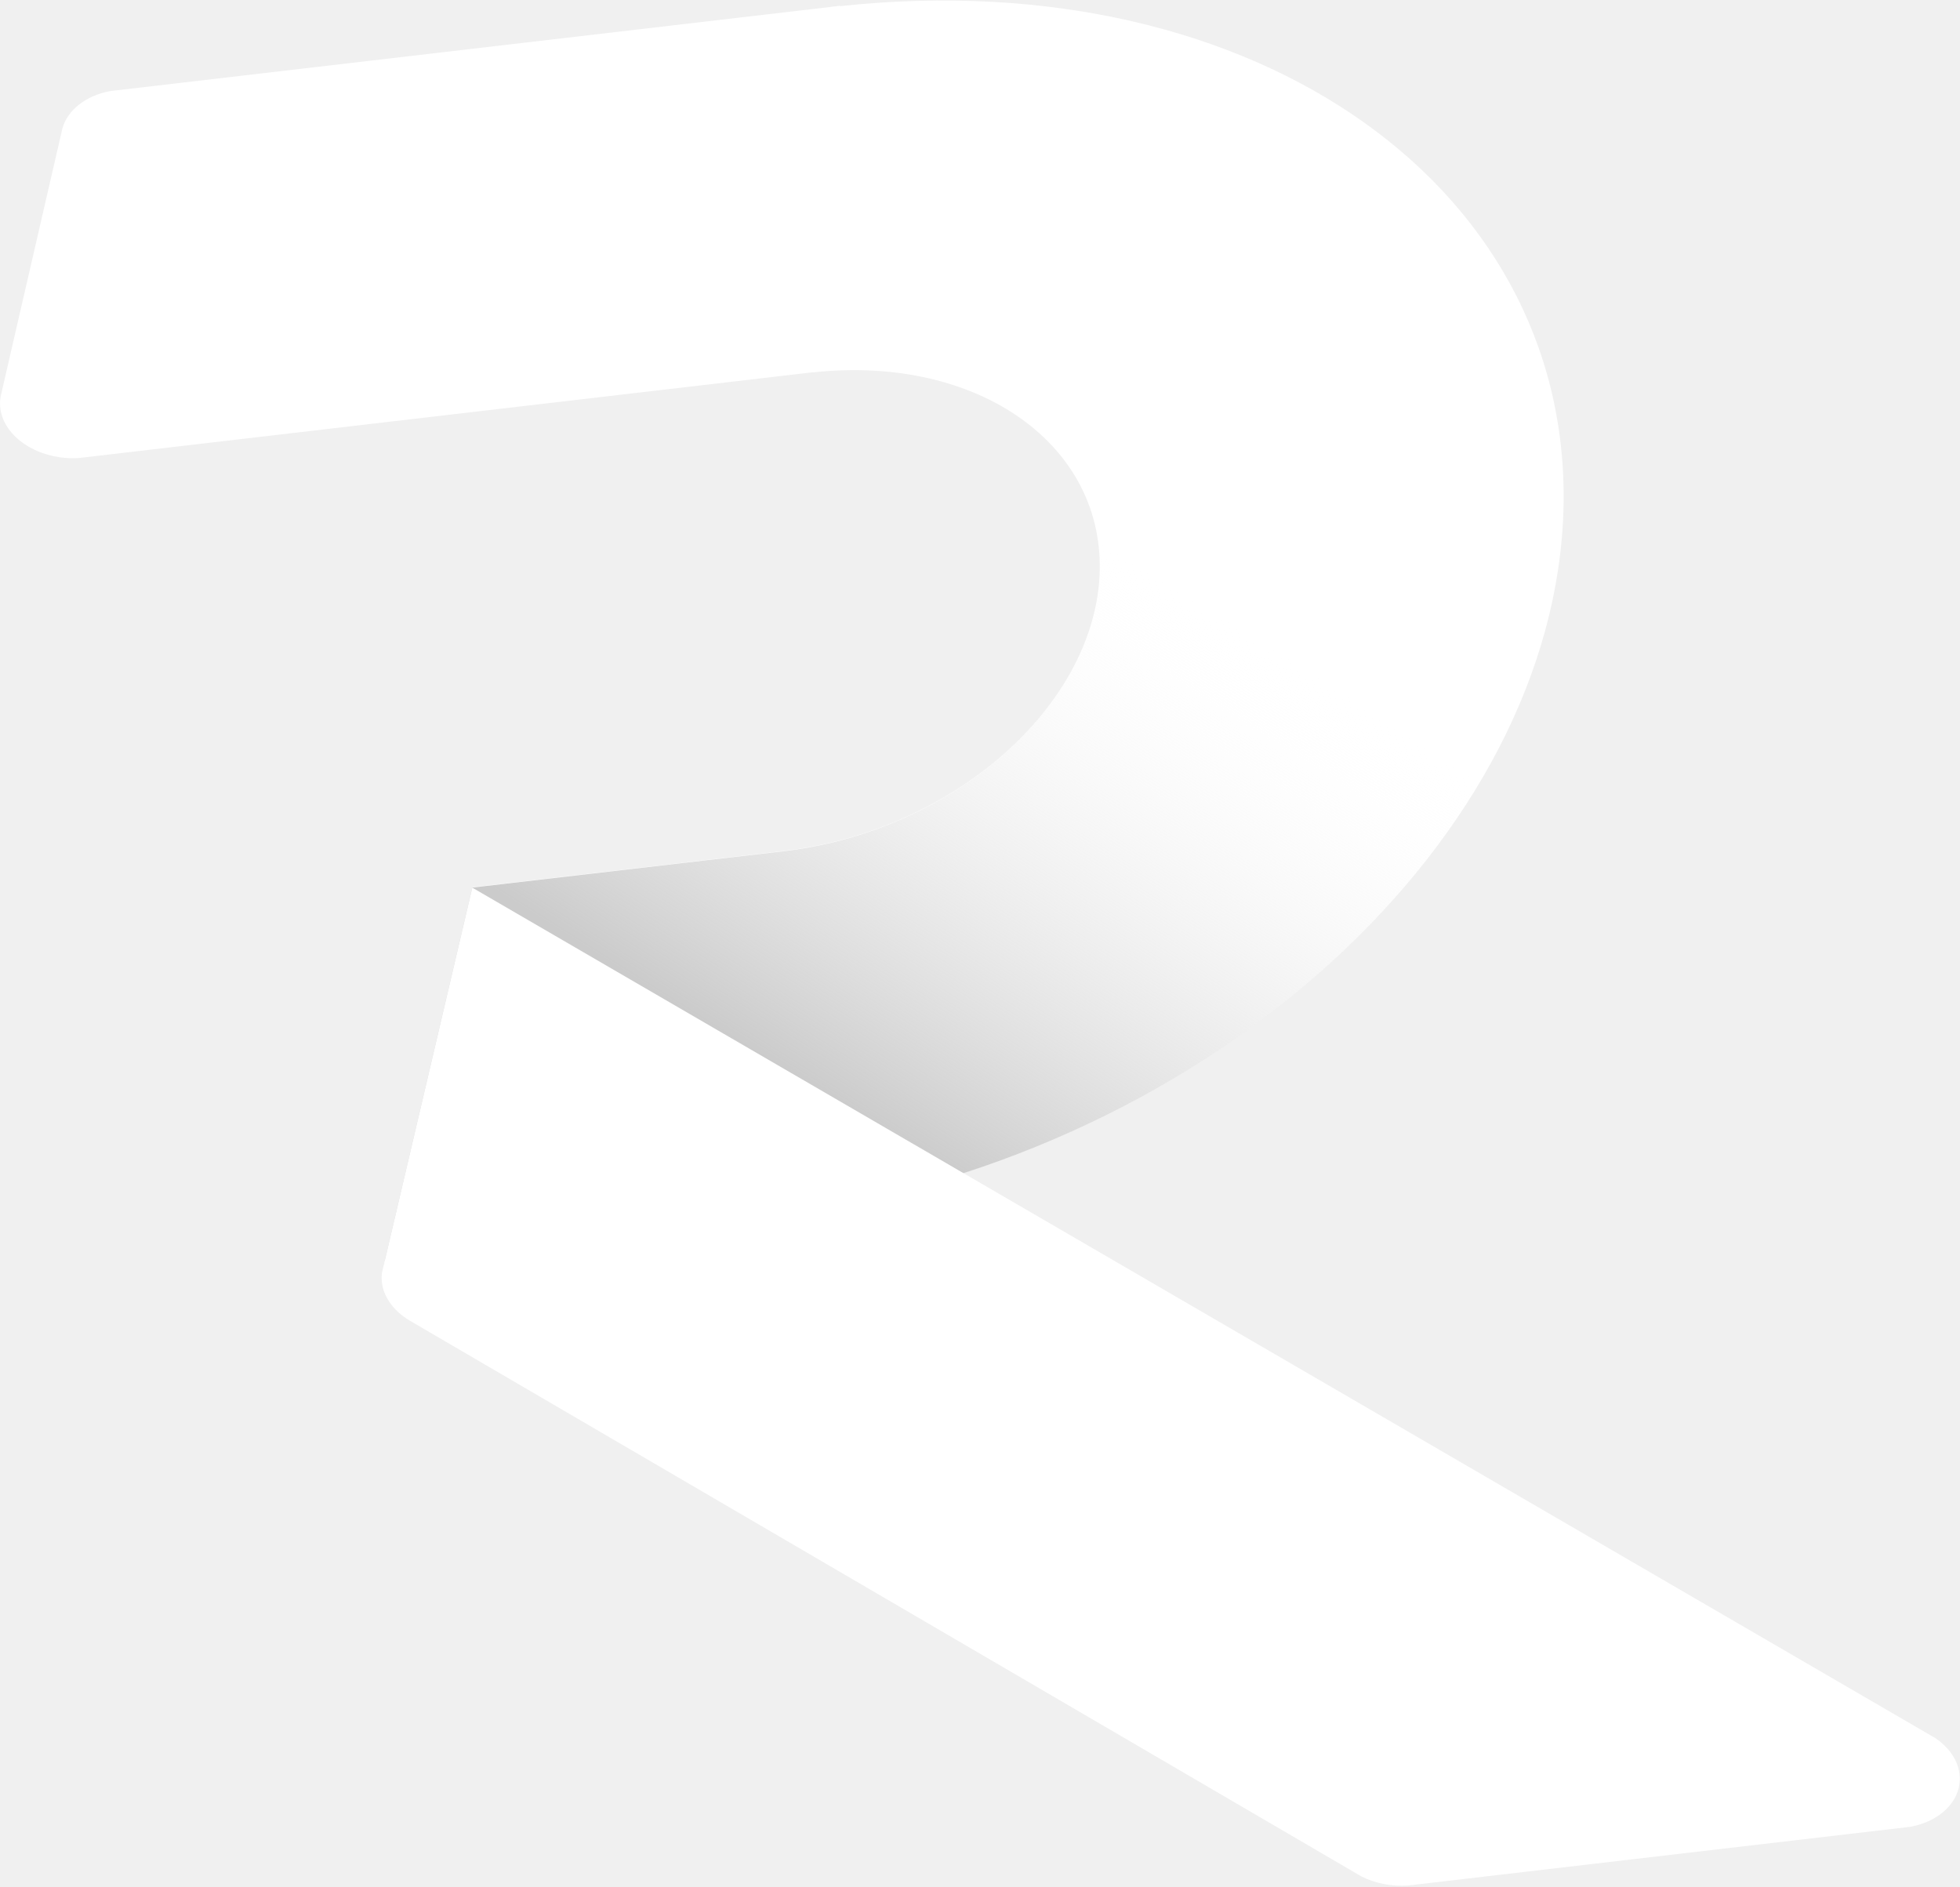
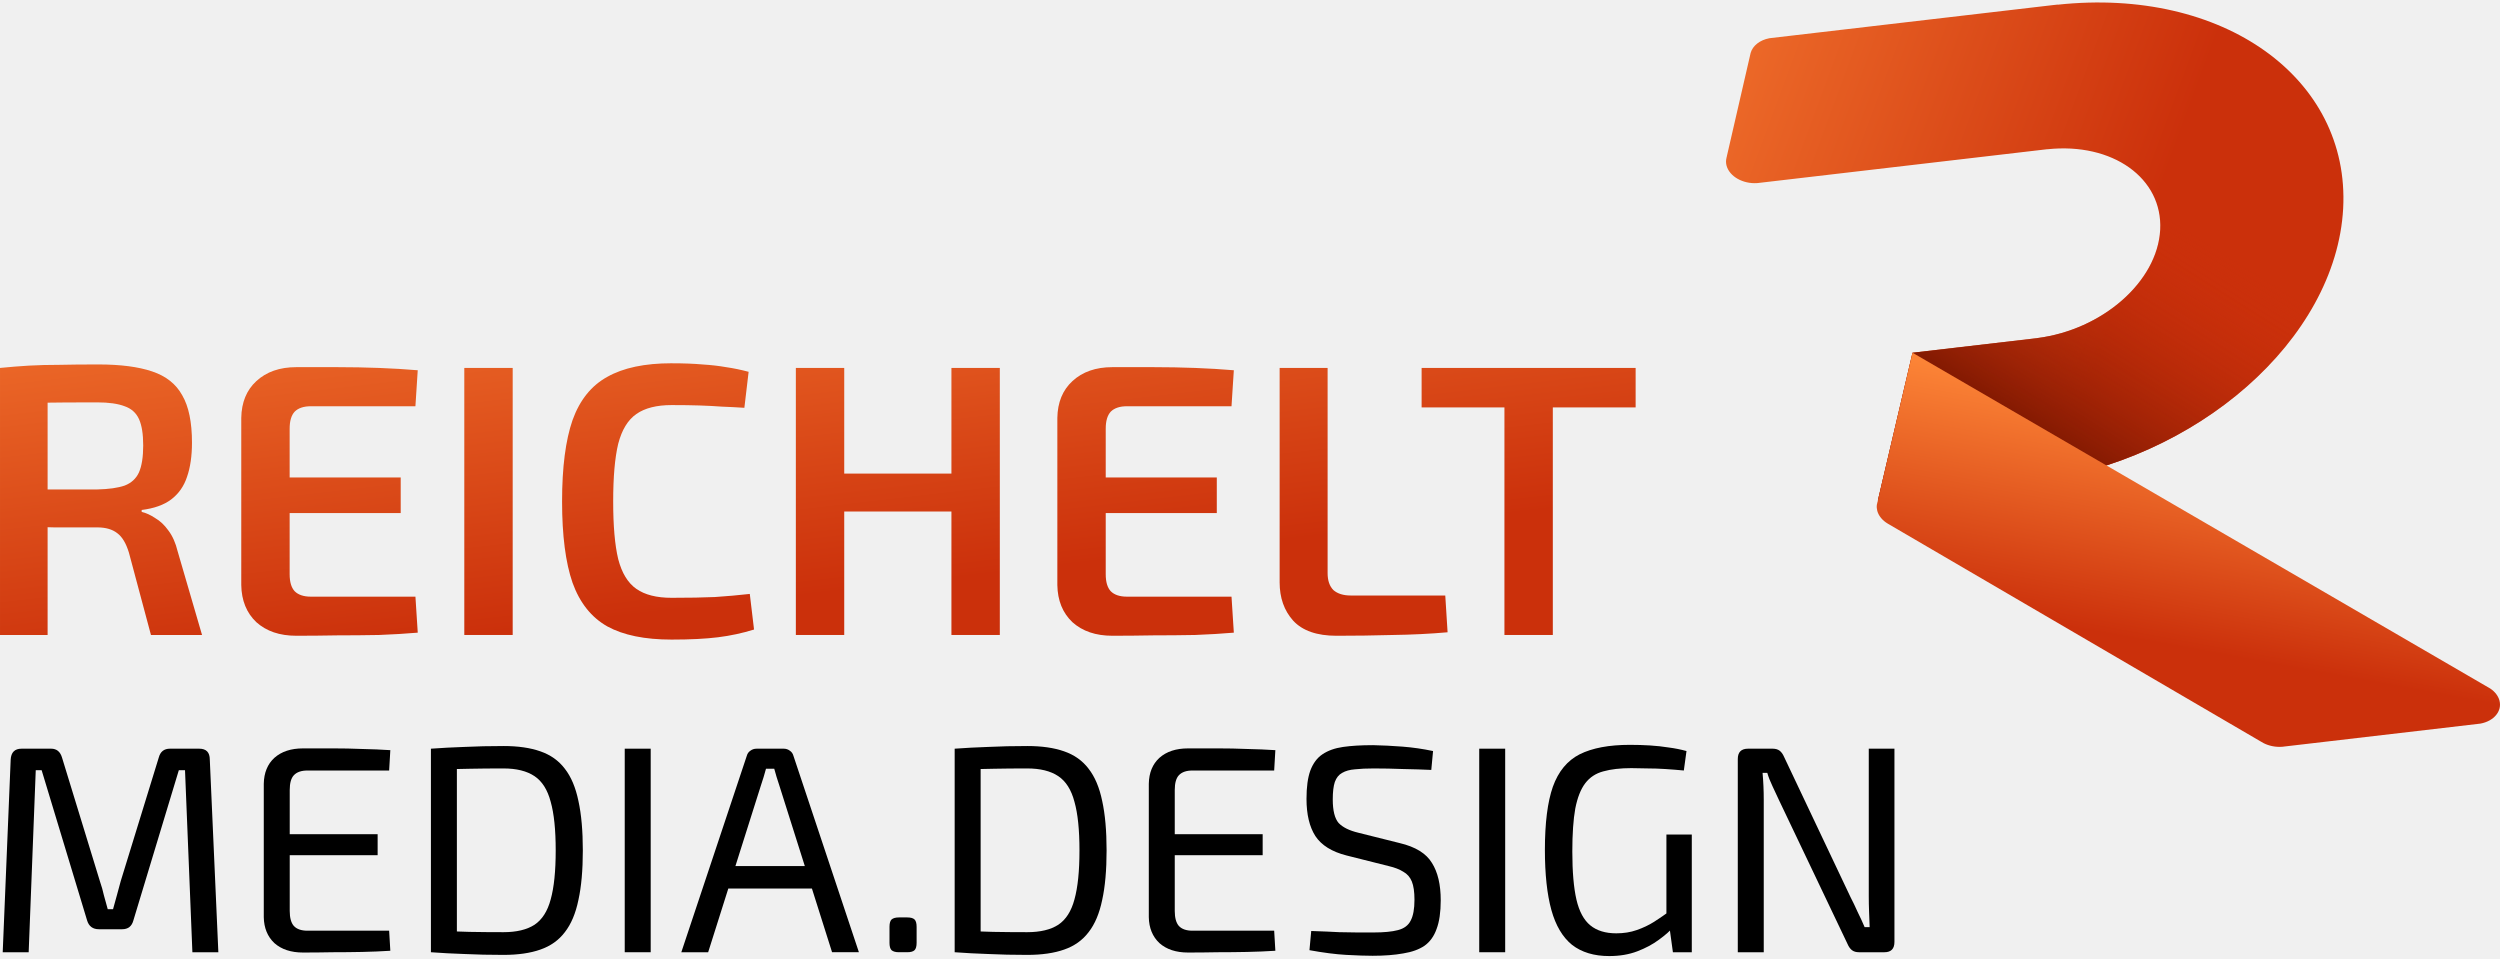
- <svg xmlns="http://www.w3.org/2000/svg" xmlns:xlink="http://www.w3.org/1999/xlink" width="80" height="77" viewBox="0 0 19.986 19.223">
-   <defs>
-     <linearGradient xlink:href="#linearGradient993" id="linearGradient982" gradientUnits="userSpaceOnUse" gradientTransform="matrix(0.1356722,-0.00423588,0.00338703,0.1084842,14.91784,256.8395)" x1="204.863" y1="118.217" x2="230.188" y2="88.263" />
-     <linearGradient id="linearGradient993">
-       <stop style="stop-color:#cbcbcb;stop-opacity:1" offset="0" />
-       <stop style="stop-color:#ffffff;stop-opacity:0" offset="1" />
+ <svg xmlns="http://www.w3.org/2000/svg" xmlns:xlink="http://www.w3.org/1999/xlink" width="193" height="74" viewBox="0 0 192.892 73.577" id="svg8">
+   <defs id="defs2">
+     <linearGradient id="linearGradient906">
+       <stop style="stop-color:#ff8939;stop-opacity:1" offset="0" id="stop902" />
+       <stop style="stop-color:#cb300b;stop-opacity:1" offset="1" id="stop904" />
    </linearGradient>
+     <linearGradient id="linearGradient885">
+       <stop style="stop-color:#851a02;stop-opacity:1" offset="0" id="stop881" />
+       <stop style="stop-color:#cb300b;stop-opacity:0" offset="1" id="stop883" />
+     </linearGradient>
+     <linearGradient xlink:href="#linearGradient906" id="linearGradient834" gradientUnits="userSpaceOnUse" gradientTransform="translate(-150.6235,-179.7277)" x1="142.78" y1="32.322" x2="232.55" y2="65.49" />
+     <linearGradient xlink:href="#linearGradient885" id="linearGradient836" gradientUnits="userSpaceOnUse" gradientTransform="matrix(1.00481,-0.03137163,0.02508491,0.8034512,-140.8865,-163.1128)" x1="204.863" y1="118.217" x2="230.188" y2="88.263" />
+     <linearGradient xlink:href="#linearGradient906" id="linearGradient838" gradientUnits="userSpaceOnUse" gradientTransform="translate(-150.6235,-179.7277)" x1="223.573" y1="95.633" x2="217.336" y2="129.84" />
+     <linearGradient xlink:href="#linearGradient906" id="linearGradient912" gradientUnits="userSpaceOnUse" gradientTransform="matrix(1.931011,0,0,1.931011,-148.0529,297.684)" x1="93.07" y1="-132.89" x2="95.522" y2="-111.723" />
+     <linearGradient xlink:href="#linearGradient906" id="linearGradient914" gradientUnits="userSpaceOnUse" gradientTransform="matrix(1.931011,0,0,1.931011,-148.214,297.684)" x1="93.07" y1="-132.89" x2="95.522" y2="-111.723" />
+     <linearGradient xlink:href="#linearGradient906" id="linearGradient917" gradientUnits="userSpaceOnUse" gradientTransform="matrix(1.931011,0,0,1.931011,-148.214,297.684)" x1="93.07" y1="-132.89" x2="95.522" y2="-111.723" />
+     <linearGradient xlink:href="#linearGradient906" id="linearGradient919" gradientUnits="userSpaceOnUse" gradientTransform="matrix(1.931011,0,0,1.931011,-148.2945,297.684)" x1="93.07" y1="-132.89" x2="95.522" y2="-111.723" />
+     <linearGradient xlink:href="#linearGradient906" id="linearGradient921" gradientUnits="userSpaceOnUse" gradientTransform="matrix(1.931011,0,0,1.931011,-148.2945,297.684)" x1="93.07" y1="-132.89" x2="95.522" y2="-111.723" />
+     <linearGradient xlink:href="#linearGradient906" id="linearGradient923" gradientUnits="userSpaceOnUse" gradientTransform="matrix(1.931011,0,0,1.931011,-148.2945,297.684)" x1="93.07" y1="-132.89" x2="95.522" y2="-111.723" />
+     <linearGradient xlink:href="#linearGradient906" id="linearGradient925" gradientUnits="userSpaceOnUse" gradientTransform="matrix(1.931011,0,0,1.931011,-148.2945,297.684)" x1="93.07" y1="-132.89" x2="95.522" y2="-111.723" />
+     <linearGradient xlink:href="#linearGradient906" id="linearGradient927" gradientUnits="userSpaceOnUse" gradientTransform="matrix(1.931011,0,0,1.931011,-148.2945,297.684)" x1="93.07" y1="-132.89" x2="95.522" y2="-111.723" />
  </defs>
-   <g transform="translate(-107.2674,-157.451)">
-     <g transform="matrix(1.378441,0,0,1.378441,56.75394,-201.5604)" style="stroke-width:0.725">
-       <path style="opacity:1;fill:#ffffff;fill-opacity:1;stroke:none;stroke-width:6.866;stroke-linecap:round;stroke-linejoin:round;stroke-miterlimit:4;stroke-dasharray:none;stroke-opacity:1" d="m 42.79,260.494 -0.005,4.5e-4 -5.326,0.622 a 0.513,0.385 5.151 0 0 -0.352,0.276 l -0.447,1.94 9.37e-4,9e-4 a 0.513,0.385 5.151 0 0 -0.005,0.016 l -0.002,0.009 a 0.513,0.385 5.151 0 0 0.002,0.147 0.513,0.385 5.151 0 0 0.577,0.325 l 5.401,-0.631 0.002,-2.1e-4 0.001,-1.4e-4 0.026,-0.003 3e-6,9e-4 c 1.224,-0.131 2.167,0.542 2.116,1.51 -0.053,0.969 -1.081,1.873 -2.307,2.027 l -4.2e-5,4.4e-4 -0.025,0.003 -0.002,2.1e-4 -0.001,9e-5 -2.304,0.269 -0.648,2.763 2.81,-0.328 0.004,-2.2e-4 0.005,-4.4e-4 0.063,-0.007 2.62e-4,-0.002 c 3.099,-0.391 5.699,-2.676 5.833,-5.126 0.131,-2.449 -2.253,-4.151 -5.348,-3.818 l 5.4e-5,-0.003 -0.065,0.008 z" />
-       <path d="m 48.202,263.87 -3.467,0.419 c 0.036,0.132 0.051,0.272 0.043,0.42 -0.053,0.969 -1.081,1.873 -2.307,2.027 l -5e-5,4.4e-4 -0.025,0.003 -0.002,2.2e-4 -0.001,10e-5 -2.304,0.269 -0.648,2.763 2.81,-0.328 0.004,-4.4e-4 0.005,-4.4e-4 0.063,-0.007 2.61e-4,-0.002 c 3.099,-0.391 5.699,-2.676 5.833,-5.126 0.008,-0.149 0.006,-0.295 -0.004,-0.438 z" style="opacity:1;fill:url(#linearGradient982);fill-opacity:1;stroke:none;stroke-width:6.866;stroke-linecap:round;stroke-linejoin:round;stroke-miterlimit:4;stroke-dasharray:none;stroke-opacity:1" />
-       <path d="m 40.139,267.009 -0.651,2.775 0.001,0.003 c -0.002,0.006 -0.004,0.013 -0.006,0.019 l -0.012,0.051 c -5.3e-5,2.2e-4 -1.09e-4,9e-4 -2.61e-4,9e-4 -0.005,0.038 -0.002,0.077 0.008,0.115 0.026,0.094 0.097,0.18 0.199,0.24 l 6.977,4.075 9.37e-4,1.4e-4 c 0.002,0.001 0.004,0.003 0.006,0.004 l 0.053,0.031 c 0.104,0.053 0.227,0.077 0.348,0.068 l 0.06,-0.007 c 0.002,-2.1e-4 0.003,-4.3e-4 0.005,-8.9e-4 l 5.35e-4,9e-5 3.645,-0.426 c 0.257,-0.046 0.413,-0.235 0.359,-0.435 -0.023,-0.085 -0.083,-0.163 -0.171,-0.222 z" style="opacity:1;fill:#ffffff;fill-opacity:1;stroke:none;stroke-width:10.784;stroke-linecap:round;stroke-linejoin:round;stroke-miterlimit:4;stroke-dasharray:none;stroke-opacity:1" />
+   <g id="layer1" transform="translate(-10.86476,-31.85913)">
+     <g id="g843" transform="matrix(0.5561207,0,0,0.5561207,132.898,107.7087)" style="stroke-width:1.798">
+       <path id="path828" d="m 65.537,-136.045 -0.035,0.005 -39.448,4.609 a 3.8,2.853 5.151 0 0 -2.606,2.042 l -3.307,14.365 0.007,0.006 a 3.8,2.853 5.151 0 0 -0.036,0.12 l -0.015,0.067 a 3.8,2.853 5.151 0 0 0.012,1.088 3.8,2.853 5.151 0 0 4.275,2.411 l 40.002,-4.674 0.014,-0.002 0.011,-0.001 0.19,-0.022 2e-5,0.008 c 9.069,-0.973 16.052,4.012 15.668,11.186 -0.392,7.176 -8.008,13.869 -17.087,15.016 l -3.1e-4,0.005 -0.186,0.022 -0.014,0.002 -0.01,6.78e-4 -17.063,1.994 -4.798,20.463 20.815,-2.432 0.026,-0.002 0.036,-0.005 0.47,-0.055 0.002,-0.013 c 22.953,-2.899 42.207,-19.819 43.197,-37.96 0.97,-18.137 -16.683,-30.741 -39.61,-28.28 l 4e-4,-0.019 -0.48,0.056 z" style="opacity:1;fill:url(#linearGradient834);fill-opacity:1;stroke:none;stroke-width:17.02;stroke-linecap:round;stroke-linejoin:round;stroke-miterlimit:4;stroke-dasharray:none;stroke-opacity:1" />
+       <path style="opacity:1;fill:url(#linearGradient836);fill-opacity:1;stroke:none;stroke-width:17.02;stroke-linecap:round;stroke-linejoin:round;stroke-miterlimit:4;stroke-dasharray:none;stroke-opacity:1" d="m 105.625,-111.046 -25.678,3.1 c 0.264,0.977 0.378,2.017 0.32,3.108 -0.392,7.176 -8.008,13.869 -17.087,15.015 l -3.7e-4,0.005 -0.186,0.022 -0.014,0.002 -0.01,7.5e-4 -17.063,1.994 -4.798,20.463 20.815,-2.432 0.026,-0.003 0.036,-0.005 0.47,-0.055 0.002,-0.013 c 22.953,-2.899 42.206,-19.819 43.197,-37.96 0.059,-1.102 0.048,-2.183 -0.027,-3.242 z" id="path830" />
+       <path style="opacity:1;fill:url(#linearGradient838);fill-opacity:1;stroke:none;stroke-width:26.73;stroke-linecap:round;stroke-linejoin:round;stroke-miterlimit:4;stroke-dasharray:none;stroke-opacity:1" d="m 45.905,-87.798 -4.818,20.549 0.01,0.019 c -0.017,0.047 -0.033,0.094 -0.047,0.142 l -0.088,0.376 c -3.9e-4,0.002 -8.1e-4,0.006 -0.002,0.008 -0.037,0.283 -0.016,0.572 0.06,0.855 0.193,0.699 0.718,1.332 1.475,1.778 l 51.67,30.182 0.007,10e-4 c 0.015,0.01 0.03,0.019 0.046,0.029 l 0.396,0.228 c 0.768,0.393 1.684,0.573 2.581,0.506 l 0.447,-0.052 c 0.013,-0.002 0.025,-0.004 0.037,-0.006 l 0.004,6.4e-4 26.998,-3.154 c 1.9,-0.342 3.057,-1.743 2.656,-3.218 -0.173,-0.63 -0.618,-1.209 -1.263,-1.645 z" id="path832" />
    </g>
+     <path id="path895" style="font-style:normal;font-variant:normal;font-weight:600;font-stretch:normal;font-size:35.035px;line-height:1.25;font-family:'Exo 2';-inkscape-font-specification:'Exo 2 Semi-Bold';letter-spacing:0px;word-spacing:0px;fill:url(#linearGradient912);fill-opacity:1;stroke:none;stroke-width:0.265" d="m 18.45,59.788 q 2.568,0 4.151,0.538 1.613,0.537 2.329,1.851 0.747,1.284 0.747,3.643 0,1.553 -0.388,2.658 -0.358,1.075 -1.224,1.732 -0.836,0.627 -2.269,0.806 v 0.149 q 0.508,0.119 1.045,0.478 0.567,0.328 1.015,0.956 0.478,0.627 0.717,1.613 l 1.881,6.45 h -3.942 l -1.702,-6.361 q -0.328,-1.075 -0.896,-1.493 -0.567,-0.448 -1.553,-0.448 -1.941,0 -3.315,0 -1.374,-0.03 -2.299,-0.06 -0.896,-0.03 -1.583,-0.03 l 0.09,-2.837 h 7.107 q 1.344,-0.03 2.12,-0.299 0.776,-0.299 1.105,-1.015 0.328,-0.747 0.328,-2.09 0,-1.314 -0.328,-2.031 -0.328,-0.717 -1.105,-0.985 -0.776,-0.299 -2.12,-0.299 -2.628,0 -4.509,0.03 -1.881,0.03 -2.568,0.06 l -0.418,-2.747 q 1.194,-0.119 2.24,-0.179 1.075,-0.06 2.329,-0.06 1.254,-0.03 3.016,-0.03 z m -3.912,0.269 v 20.604 h -3.673 v -20.604 z" />
+     <path id="path897" style="font-style:normal;font-variant:normal;font-weight:600;font-stretch:normal;font-size:35.035px;line-height:1.25;font-family:'Exo 2';-inkscape-font-specification:'Exo 2 Semi-Bold';letter-spacing:0px;word-spacing:0px;fill:url(#linearGradient914);fill-opacity:1;stroke:none;stroke-width:0.265" d="m 33.72,59.997 q 1.553,0 3.165,0 1.642,0 3.225,0.06 1.583,0.06 2.986,0.179 l -0.179,2.777 H 34.855 q -0.836,0 -1.254,0.418 -0.388,0.418 -0.388,1.314 v 11.228 q 0,0.896 0.388,1.314 0.418,0.418 1.254,0.418 h 8.063 l 0.179,2.777 q -1.403,0.119 -2.986,0.179 -1.583,0.03 -3.225,0.03 -1.613,0.03 -3.165,0.03 -1.911,0 -3.076,-1.045 -1.135,-1.075 -1.165,-2.867 V 63.909 q 0.03,-1.792 1.165,-2.837 1.165,-1.075 3.076,-1.075 z m -3.703,8.511 h 11.765 v 2.747 H 30.017 Z" />
+     <path id="path899" style="font-style:normal;font-variant:normal;font-weight:600;font-stretch:normal;font-size:35.035px;line-height:1.25;font-family:'Exo 2';-inkscape-font-specification:'Exo 2 Semi-Bold';letter-spacing:0px;word-spacing:0px;fill:url(#linearGradient917);fill-opacity:1;stroke:none;stroke-width:0.265" d="m 50.422,60.057 v 20.604 h -3.733 v -20.604 z" />
+     <path id="path901" style="font-style:normal;font-variant:normal;font-weight:600;font-stretch:normal;font-size:35.035px;line-height:1.25;font-family:'Exo 2';-inkscape-font-specification:'Exo 2 Semi-Bold';letter-spacing:0px;word-spacing:0px;fill:url(#linearGradient919);fill-opacity:1;stroke:none;stroke-width:0.265" d="m 62.683,59.699 q 1.403,0 2.389,0.09 0.985,0.06 1.822,0.209 0.836,0.119 1.732,0.358 l -0.328,2.777 q -0.926,-0.06 -1.732,-0.09 -0.806,-0.06 -1.732,-0.09 -0.896,-0.03 -2.15,-0.03 -1.732,0 -2.717,0.687 -0.985,0.687 -1.403,2.299 -0.388,1.613 -0.388,4.449 0,2.837 0.388,4.449 0.418,1.613 1.403,2.299 0.985,0.687 2.717,0.687 2.001,0 3.344,-0.06 1.374,-0.09 2.688,-0.239 l 0.328,2.747 q -1.344,0.418 -2.777,0.597 -1.433,0.179 -3.583,0.179 -3.106,0 -4.957,-1.015 -1.851,-1.045 -2.688,-3.374 -0.806,-2.329 -0.806,-6.271 0,-3.942 0.806,-6.271 0.836,-2.329 2.688,-3.344 1.851,-1.045 4.957,-1.045 z" />
+     <path id="path903" style="font-style:normal;font-variant:normal;font-weight:600;font-stretch:normal;font-size:35.035px;line-height:1.25;font-family:'Exo 2';-inkscape-font-specification:'Exo 2 Semi-Bold';letter-spacing:0px;word-spacing:0px;fill:url(#linearGradient921);fill-opacity:1;stroke:none;stroke-width:0.265" d="m 76.003,60.057 v 20.604 h -3.733 v -20.604 z m 8.6,8.152 v 2.926 H 75.765 v -2.926 z m 3.404,-8.152 v 20.604 h -3.733 v -20.604 z" />
+     <path id="path905" style="font-style:normal;font-variant:normal;font-weight:600;font-stretch:normal;font-size:35.035px;line-height:1.25;font-family:'Exo 2';-inkscape-font-specification:'Exo 2 Semi-Bold';letter-spacing:0px;word-spacing:0px;fill:url(#linearGradient923);fill-opacity:1;stroke:none;stroke-width:0.265" d="m 96.687,59.997 q 1.553,0 3.165,0 1.642,0 3.225,0.06 1.583,0.06 2.986,0.179 l -0.179,2.777 h -8.063 q -0.836,0 -1.254,0.418 -0.388,0.418 -0.388,1.314 v 11.228 q 0,0.896 0.388,1.314 0.418,0.418 1.254,0.418 h 8.063 l 0.179,2.777 q -1.403,0.119 -2.986,0.179 -1.583,0.03 -3.225,0.03 -1.613,0.03 -3.165,0.03 -1.911,0 -3.076,-1.045 -1.135,-1.075 -1.165,-2.867 V 63.909 q 0.03,-1.792 1.165,-2.837 1.165,-1.075 3.076,-1.075 z m -3.703,8.511 h 11.765 v 2.747 H 92.984 Z" />
+     <path id="path907" style="font-style:normal;font-variant:normal;font-weight:600;font-stretch:normal;font-size:35.035px;line-height:1.25;font-family:'Exo 2';-inkscape-font-specification:'Exo 2 Semi-Bold';letter-spacing:0px;word-spacing:0px;fill:url(#linearGradient925);fill-opacity:1;stroke:none;stroke-width:0.265" d="m 113.299,60.057 v 15.827 q 0,0.866 0.448,1.314 0.478,0.418 1.344,0.418 h 7.286 l 0.179,2.837 q -2.031,0.179 -4.24,0.209 -2.18,0.06 -4.33,0.06 -2.269,0 -3.344,-1.165 -1.045,-1.165 -1.045,-2.956 V 60.057 Z" />
+     <path id="path909" style="font-style:normal;font-variant:normal;font-weight:600;font-stretch:normal;font-size:35.035px;line-height:1.25;font-family:'Exo 2';-inkscape-font-specification:'Exo 2 Semi-Bold';letter-spacing:0px;word-spacing:0px;fill:url(#linearGradient927);fill-opacity:1;stroke:none;stroke-width:0.265" d="m 130.675,60.057 v 20.604 h -3.733 v -20.604 z m 6.39,0 v 3.046 H 120.552 v -3.046 z" />
+     <path id="path870" style="font-style:normal;font-variant:normal;font-weight:normal;font-stretch:normal;font-size:26.705px;line-height:1.25;font-family:'Exo 2';-inkscape-font-specification:'Exo 2, ';letter-spacing:0px;word-spacing:0px;fill:#000000;fill-opacity:1;stroke:none;stroke-width:0.265" d="m 26.233,89.434 q 0.819,0 0.819,0.842 l 0.66,14.864 h -2.003 l -0.569,-14.044 h -0.478 l -3.505,11.586 q -0.182,0.683 -0.865,0.683 h -1.798 q -0.706,0 -0.91,-0.683 L 14.078,91.096 h -0.455 l -0.546,14.044 h -2.003 l 0.615,-14.864 q 0.046,-0.842 0.842,-0.842 h 2.276 q 0.637,0 0.842,0.683 l 2.936,9.583 q 0.182,0.524 0.296,1.047 0.137,0.524 0.296,1.07 h 0.41 q 0.159,-0.546 0.296,-1.07 0.137,-0.524 0.296,-1.093 l 2.936,-9.537 q 0.182,-0.683 0.865,-0.683 z" />
+     <path id="path872" style="font-style:normal;font-variant:normal;font-weight:normal;font-stretch:normal;font-size:26.705px;line-height:1.25;font-family:'Exo 2';-inkscape-font-specification:'Exo 2, ';letter-spacing:0px;word-spacing:0px;fill:#000000;fill-opacity:1;stroke:none;stroke-width:0.265" d="m 34.244,89.411 q 1.138,0 2.276,0 1.161,0 2.276,0.046 1.138,0.023 2.185,0.091 l -0.091,1.571 h -6.305 q -0.706,0 -1.047,0.364 -0.319,0.341 -0.319,1.138 v 9.332 q 0,0.797 0.319,1.161 0.341,0.364 1.047,0.364 h 6.305 l 0.091,1.548 q -1.047,0.068 -2.185,0.091 -1.115,0.023 -2.276,0.023 -1.138,0.023 -2.276,0.023 -1.388,0 -2.208,-0.728 -0.797,-0.751 -0.819,-2.003 V 92.143 q 0.023,-1.275 0.819,-2.003 0.819,-0.728 2.208,-0.728 z m -2.618,6.624 h 8.376 v 1.616 h -8.376 z" />
+     <path id="path874" style="font-style:normal;font-variant:normal;font-weight:normal;font-stretch:normal;font-size:26.705px;line-height:1.25;font-family:'Exo 2';-inkscape-font-specification:'Exo 2, ';letter-spacing:0px;word-spacing:0px;fill:#000000;fill-opacity:1;stroke:none;stroke-width:0.265" d="m 49.712,89.229 q 1.684,0 2.845,0.41 1.184,0.41 1.889,1.343 0.728,0.933 1.047,2.481 0.341,1.548 0.341,3.824 0,2.276 -0.341,3.824 -0.319,1.548 -1.047,2.481 -0.706,0.933 -1.889,1.343 -1.161,0.41 -2.845,0.41 -1.616,0 -3.005,-0.068 -1.366,-0.045 -2.595,-0.137 l 0.865,-1.639 q 0.956,0.023 2.117,0.068 1.184,0.023 2.618,0.023 1.502,0 2.39,-0.569 0.888,-0.592 1.252,-1.958 0.387,-1.388 0.387,-3.778 0,-2.39 -0.387,-3.756 -0.364,-1.388 -1.252,-1.98 -0.888,-0.592 -2.39,-0.592 -1.411,0 -2.549,0.023 -1.115,0.023 -2.185,0.046 l -0.865,-1.593 q 1.229,-0.091 2.595,-0.137 1.388,-0.068 3.005,-0.068 z m -3.596,0.205 V 105.14 H 44.113 V 89.434 Z" />
+     <path id="path876" style="font-style:normal;font-variant:normal;font-weight:normal;font-stretch:normal;font-size:26.705px;line-height:1.25;font-family:'Exo 2';-inkscape-font-specification:'Exo 2, ';letter-spacing:0px;word-spacing:0px;fill:#000000;fill-opacity:1;stroke:none;stroke-width:0.265" d="M 61.07,89.434 V 105.14 H 59.067 V 89.434 Z" />
+     <path id="path878" style="font-style:normal;font-variant:normal;font-weight:normal;font-stretch:normal;font-size:26.705px;line-height:1.25;font-family:'Exo 2';-inkscape-font-specification:'Exo 2, ';letter-spacing:0px;word-spacing:0px;fill:#000000;fill-opacity:1;stroke:none;stroke-width:0.265" d="m 71.331,89.434 q 0.273,0 0.478,0.159 0.205,0.137 0.273,0.387 l 5.053,15.159 H 75.064 L 70.99,92.257 q -0.091,-0.319 -0.205,-0.637 -0.091,-0.341 -0.182,-0.637 h -0.637 q -0.091,0.296 -0.182,0.637 -0.091,0.319 -0.205,0.637 L 65.504,105.14 h -2.071 l 5.053,-15.159 q 0.068,-0.25 0.273,-0.387 0.205,-0.159 0.478,-0.159 z m 2.914,9.059 v 1.73 h -7.967 v -1.73 z" />
+     <path id="path880" style="font-style:normal;font-variant:normal;font-weight:normal;font-stretch:normal;font-size:26.705px;line-height:1.25;font-family:'Exo 2';-inkscape-font-specification:'Exo 2, ';letter-spacing:0px;word-spacing:0px;fill:#000000;fill-opacity:1;stroke:none;stroke-width:0.265" d="m 80.86,102.454 q 0.41,0 0.569,0.159 0.159,0.159 0.159,0.569 v 1.229 q 0,0.41 -0.159,0.569 -0.159,0.159 -0.569,0.159 h -0.637 q -0.387,0 -0.569,-0.159 -0.159,-0.159 -0.159,-0.569 v -1.229 q 0,-0.41 0.159,-0.569 0.182,-0.159 0.569,-0.159 z" />
+     <path id="path882" style="font-style:normal;font-variant:normal;font-weight:normal;font-stretch:normal;font-size:26.705px;line-height:1.25;font-family:'Exo 2';-inkscape-font-specification:'Exo 2, ';letter-spacing:0px;word-spacing:0px;fill:#000000;fill-opacity:1;stroke:none;stroke-width:0.265" d="m 90.124,89.229 q 1.684,0 2.845,0.41 1.184,0.41 1.889,1.343 0.728,0.933 1.047,2.481 0.341,1.548 0.341,3.824 0,2.276 -0.341,3.824 -0.319,1.548 -1.047,2.481 -0.706,0.933 -1.889,1.343 -1.161,0.41 -2.845,0.41 -1.616,0 -3.005,-0.068 -1.366,-0.045 -2.595,-0.137 l 0.865,-1.639 q 0.956,0.023 2.117,0.068 1.184,0.023 2.618,0.023 1.502,0 2.39,-0.569 0.888,-0.592 1.252,-1.958 0.387,-1.388 0.387,-3.778 0,-2.39 -0.387,-3.756 -0.364,-1.388 -1.252,-1.98 -0.888,-0.592 -2.39,-0.592 -1.411,0 -2.549,0.023 -1.115,0.023 -2.185,0.046 l -0.865,-1.593 q 1.229,-0.091 2.595,-0.137 1.388,-0.068 3.005,-0.068 z m -3.596,0.205 V 105.14 H 84.524 V 89.434 Z" />
+     <path id="path884" style="font-style:normal;font-variant:normal;font-weight:normal;font-stretch:normal;font-size:26.705px;line-height:1.25;font-family:'Exo 2';-inkscape-font-specification:'Exo 2, ';letter-spacing:0px;word-spacing:0px;fill:#000000;fill-opacity:1;stroke:none;stroke-width:0.265" d="m 102.53,89.411 q 1.138,0 2.276,0 1.161,0 2.276,0.046 1.138,0.023 2.185,0.091 l -0.091,1.571 h -6.305 q -0.706,0 -1.047,0.364 -0.319,0.341 -0.319,1.138 v 9.332 q 0,0.797 0.319,1.161 0.341,0.364 1.047,0.364 h 6.305 l 0.091,1.548 q -1.047,0.068 -2.185,0.091 -1.115,0.023 -2.276,0.023 -1.138,0.023 -2.276,0.023 -1.388,0 -2.208,-0.728 -0.797,-0.751 -0.819,-2.003 V 92.143 q 0.023,-1.275 0.819,-2.003 0.819,-0.728 2.208,-0.728 z m -2.618,6.624 h 8.376 v 1.616 h -8.376 z" />
+     <path id="path886" style="font-style:normal;font-variant:normal;font-weight:normal;font-stretch:normal;font-size:26.705px;line-height:1.25;font-family:'Exo 2';-inkscape-font-specification:'Exo 2, ';letter-spacing:0px;word-spacing:0px;fill:#000000;fill-opacity:1;stroke:none;stroke-width:0.265" d="m 116.769,89.161 q 1.115,0.023 2.299,0.114 1.184,0.091 2.367,0.341 l -0.137,1.457 q -0.979,-0.046 -2.162,-0.068 -1.184,-0.046 -2.276,-0.046 -0.842,0 -1.457,0.068 -0.592,0.046 -0.979,0.273 -0.387,0.205 -0.569,0.706 -0.159,0.478 -0.159,1.343 0,1.297 0.455,1.821 0.478,0.501 1.525,0.751 l 3.187,0.797 q 1.821,0.432 2.481,1.525 0.683,1.07 0.683,2.891 0,1.366 -0.319,2.208 -0.296,0.842 -0.933,1.297 -0.637,0.432 -1.639,0.592 -1.002,0.182 -2.367,0.182 -0.774,0 -2.026,-0.068 -1.229,-0.068 -2.845,-0.364 l 0.137,-1.48 q 1.343,0.045 2.162,0.091 0.819,0.023 1.411,0.023 0.592,0 1.229,0 1.206,0 1.889,-0.182 0.706,-0.182 0.979,-0.728 0.296,-0.546 0.296,-1.616 0,-0.91 -0.205,-1.411 -0.205,-0.501 -0.66,-0.751 -0.432,-0.273 -1.115,-0.432 l -3.255,-0.819 q -1.707,-0.432 -2.413,-1.502 -0.683,-1.07 -0.683,-2.868 0,-1.366 0.296,-2.185 0.319,-0.842 0.933,-1.252 0.637,-0.432 1.593,-0.569 0.956,-0.137 2.276,-0.137 z" />
+     <path id="path888" style="font-style:normal;font-variant:normal;font-weight:normal;font-stretch:normal;font-size:26.705px;line-height:1.25;font-family:'Exo 2';-inkscape-font-specification:'Exo 2, ';letter-spacing:0px;word-spacing:0px;fill:#000000;fill-opacity:1;stroke:none;stroke-width:0.265" d="m 127,89.434 v 15.706 h -2.003 V 89.434 Z" />
+     <path id="path890" style="font-style:normal;font-variant:normal;font-weight:normal;font-stretch:normal;font-size:26.705px;line-height:1.25;font-family:'Exo 2';-inkscape-font-specification:'Exo 2, ';letter-spacing:0px;word-spacing:0px;fill:#000000;fill-opacity:1;stroke:none;stroke-width:0.265" d="m 136.618,89.138 q 0.797,0 1.548,0.046 0.751,0.046 1.457,0.159 0.706,0.091 1.366,0.273 l -0.205,1.502 q -0.706,-0.068 -1.434,-0.114 -0.706,-0.046 -1.366,-0.046 -0.66,-0.023 -1.252,-0.023 -1.275,0 -2.162,0.25 -0.865,0.228 -1.388,0.91 -0.524,0.683 -0.774,1.958 -0.228,1.275 -0.228,3.323 0,2.322 0.319,3.71 0.319,1.366 1.07,1.98 0.751,0.615 2.003,0.615 0.865,0 1.571,-0.25 0.728,-0.25 1.343,-0.637 0.637,-0.41 1.229,-0.842 l 0.273,1.229 q -0.41,0.478 -1.138,1.002 -0.706,0.524 -1.662,0.888 -0.956,0.364 -2.162,0.364 -1.753,0 -2.868,-0.865 -1.093,-0.888 -1.593,-2.686 -0.501,-1.821 -0.501,-4.643 0,-3.118 0.615,-4.871 0.637,-1.775 2.071,-2.504 1.457,-0.728 3.87,-0.728 z m 4.78,6.92 v 9.082 h -1.457 l -0.319,-2.322 -0.182,-0.455 v -6.305 z" />
+     <path id="path892" style="font-style:normal;font-variant:normal;font-weight:normal;font-stretch:normal;font-size:26.705px;line-height:1.25;font-family:'Exo 2';-inkscape-font-specification:'Exo 2, ';letter-spacing:0px;word-spacing:0px;fill:#000000;fill-opacity:1;stroke:none;stroke-width:0.265" d="m 157.034,89.434 v 14.909 q 0,0.797 -0.774,0.797 h -1.958 q -0.341,0 -0.546,-0.159 -0.205,-0.159 -0.341,-0.478 L 148.111,93.372 q -0.205,-0.455 -0.478,-1.024 -0.273,-0.569 -0.41,-1.047 h -0.364 q 0.045,0.501 0.068,1.024 0.023,0.524 0.023,1.047 v 11.768 h -2.003 V 90.231 q 0,-0.797 0.797,-0.797 h 1.889 q 0.341,0 0.546,0.159 0.205,0.159 0.341,0.478 l 5.144,10.857 q 0.25,0.478 0.524,1.093 0.296,0.592 0.546,1.184 h 0.387 q -0.023,-0.615 -0.045,-1.206 -0.023,-0.592 -0.023,-1.184 V 89.434 Z" />
  </g>
</svg>
